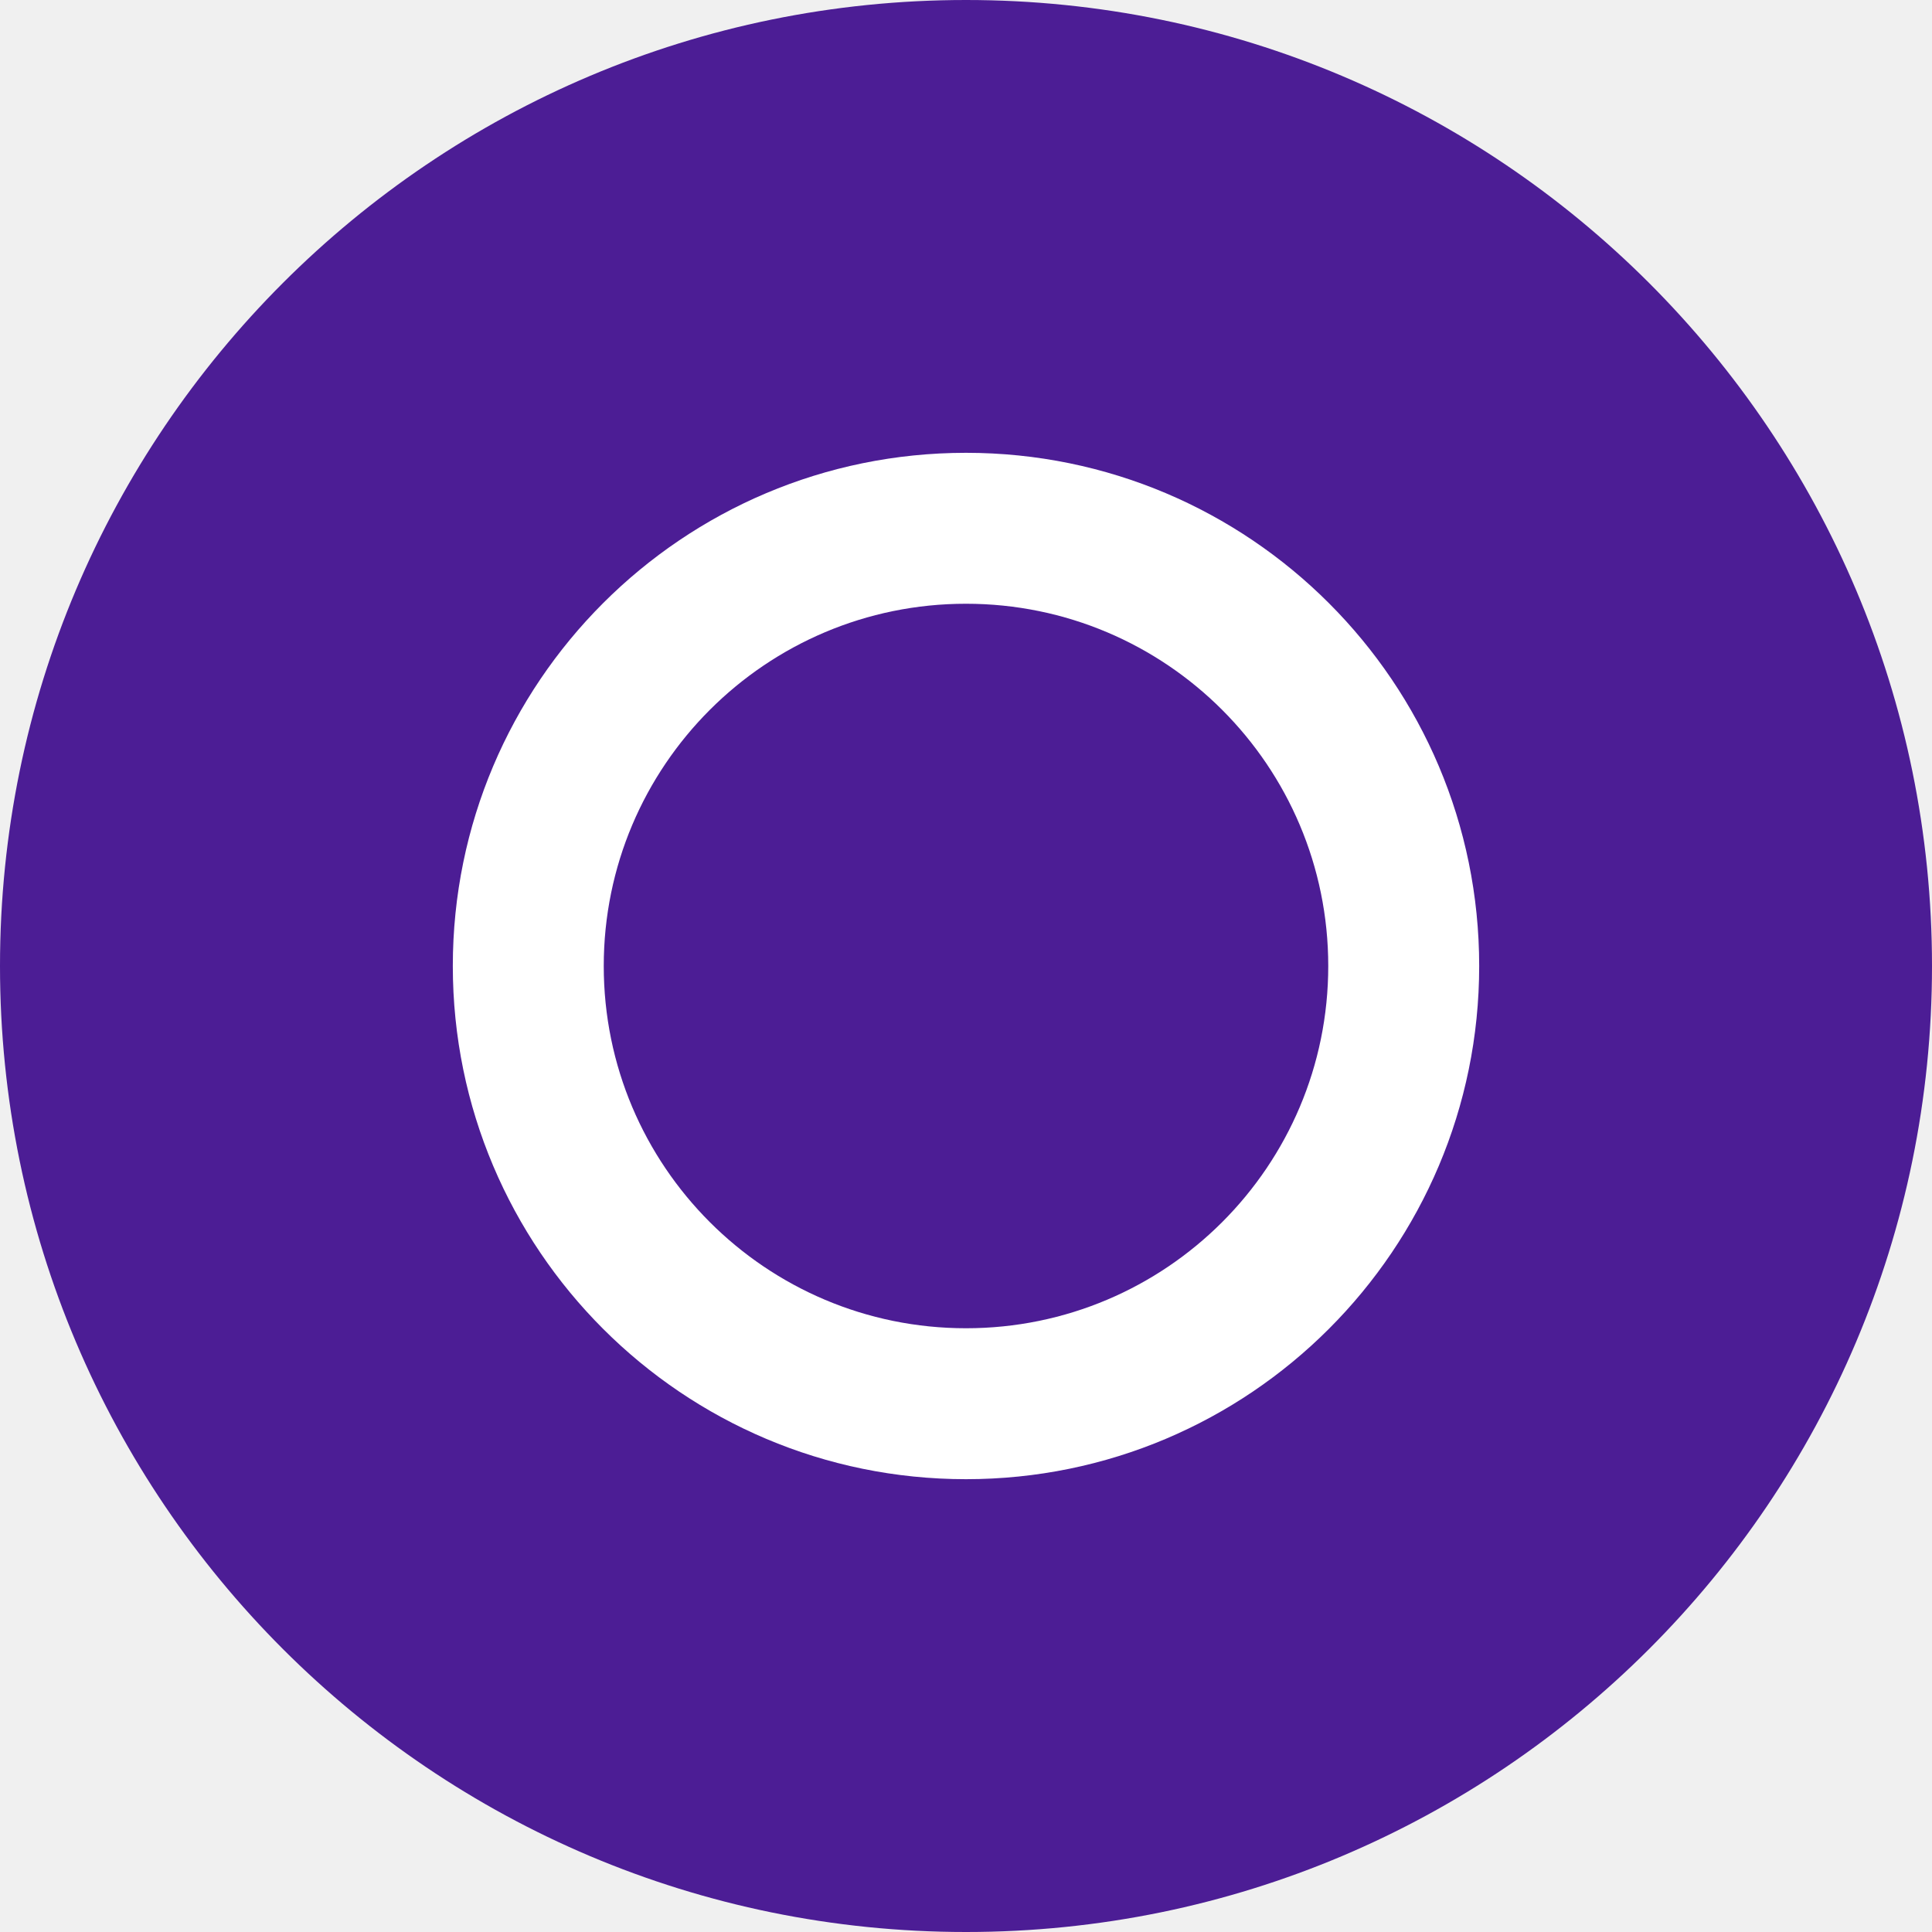
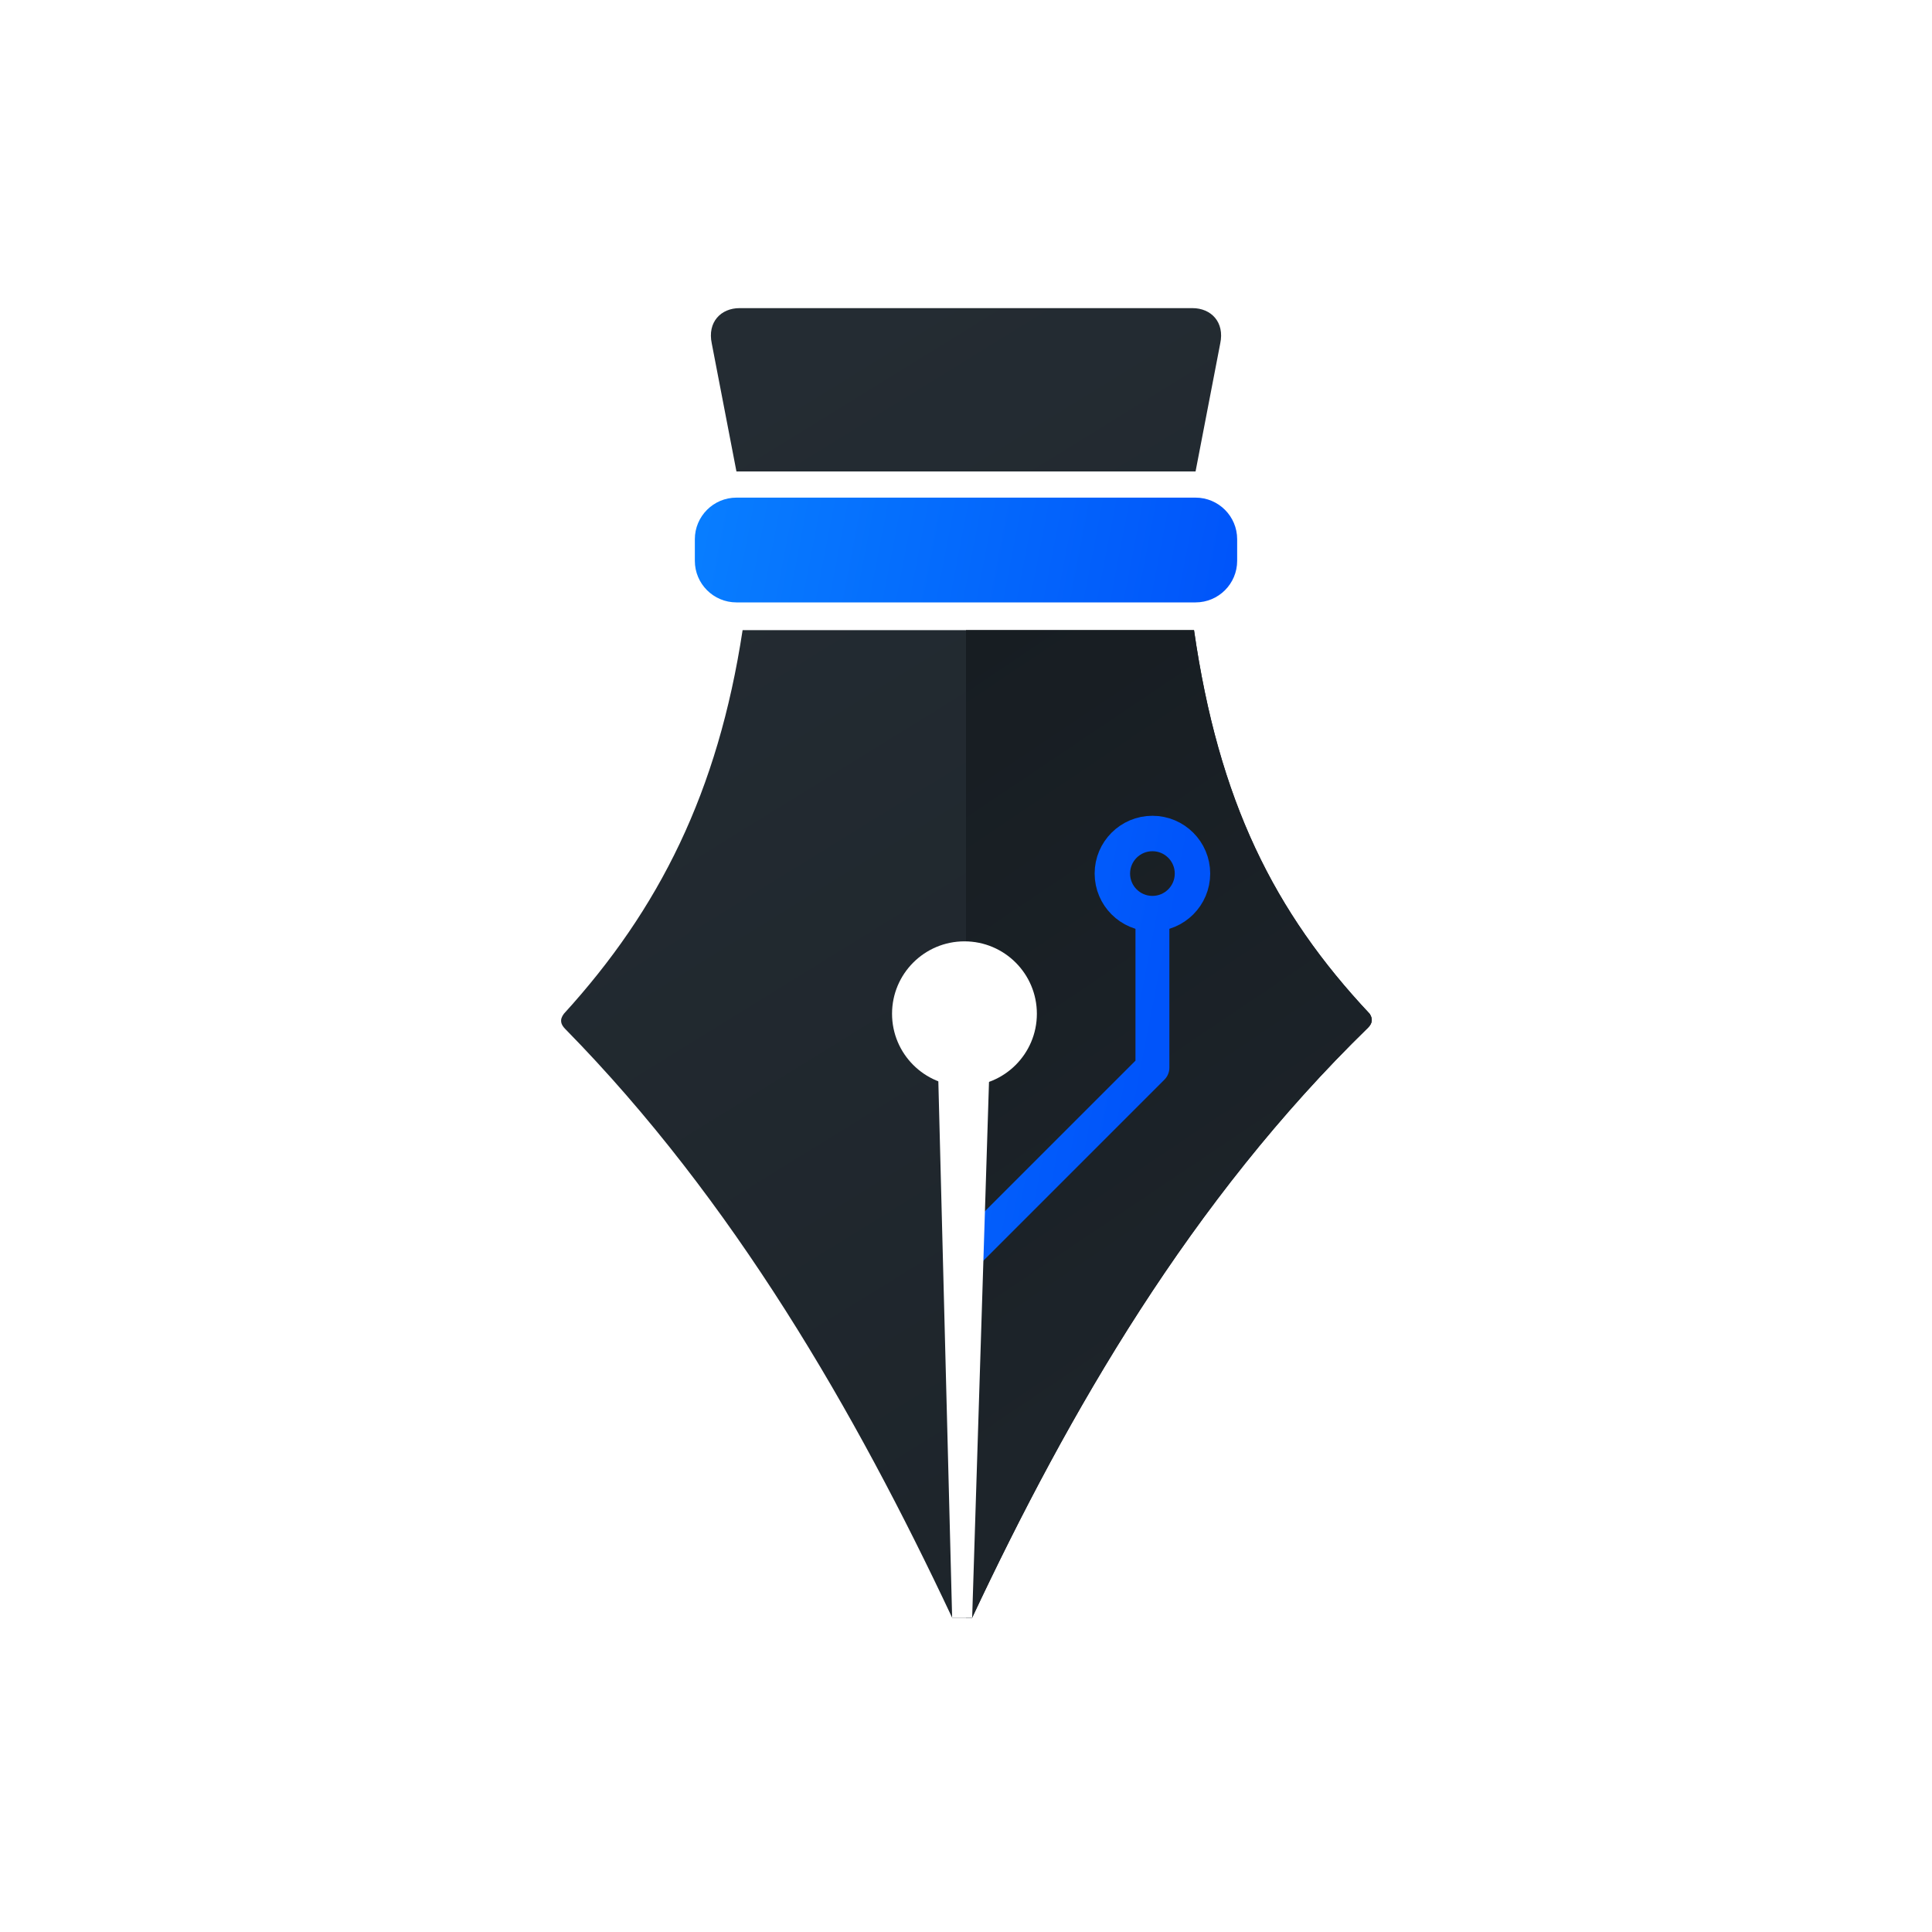
- <svg xmlns="http://www.w3.org/2000/svg" fill="none" viewBox="0 0 128 128">
-   <rect width="128" height="128" fill="#4c1d95" rx="64" />
-   <path fill="#fff" d="M64 30a34 34 0 1 0 0 68 34 34 0 0 0 0-68zm0 10a24 24 0 1 1 0 48 24 24 0 0 1 0-48z" />
+ <svg xmlns="http://www.w3.org/2000/svg" viewBox="0 0 1254 1254">
+   <defs>
+     <linearGradient id="ink" x1="365" y1="200" x2="890" y2="1050" gradientUnits="userSpaceOnUse">
+       <stop stop-color="#252d34" />
+       <stop offset="1" stop-color="#1c2329" />
+     </linearGradient>
+     <linearGradient id="shade" x1="627" y1="409" x2="890" y2="800" gradientUnits="userSpaceOnUse">
+       <stop stop-color="#171d22" />
+       <stop offset="1" stop-color="#1d242a" />
+     </linearGradient>
+     <linearGradient id="blue" x1="451" y1="323" x2="803" y2="391" gradientUnits="userSpaceOnUse">
+       <stop stop-color="#087eff" />
+       <stop offset="1" stop-color="#0054fa" />
+     </linearGradient>
+   </defs>
+   <path fill="#fff" d="M0 0h1254v1254H0z" />
+   <path fill="url(#ink)" d="M480 200h294c12 0 21 9 18 23l-16 83H478l-16-83c-3-14 6-23 18-23Z" />
+   <rect x="451" y="323" width="352" height="68" rx="27" fill="url(#blue)" />
+   <path fill="url(#ink)" d="M482 409h293c16 111 52 183 114 249 2 3 2 6-1 9-115 112-194 249-257 383h-13C555 916 476 779 367 668c-3-3-4-6-1-10 62-68 100-144 116-249Z" />
+   <path fill="url(#shade)" d="M627 409h148c16 111 52 183 114 249 2 3 2 6-1 9-115 112-194 249-257 383h-4Z" />
+   <path fill="none" stroke="url(#blue)" stroke-width="22" stroke-linecap="round" stroke-linejoin="round" d="M748 593v100L630 811" />
+   <circle cx="748" cy="567" r="26" fill="none" stroke="url(#blue)" stroke-width="23" />
+   <path fill="#fff" d="M609 700h33l-11 350h-13Z" />
+   <circle cx="626" cy="658" r="47" fill="#fff" />
</svg>
